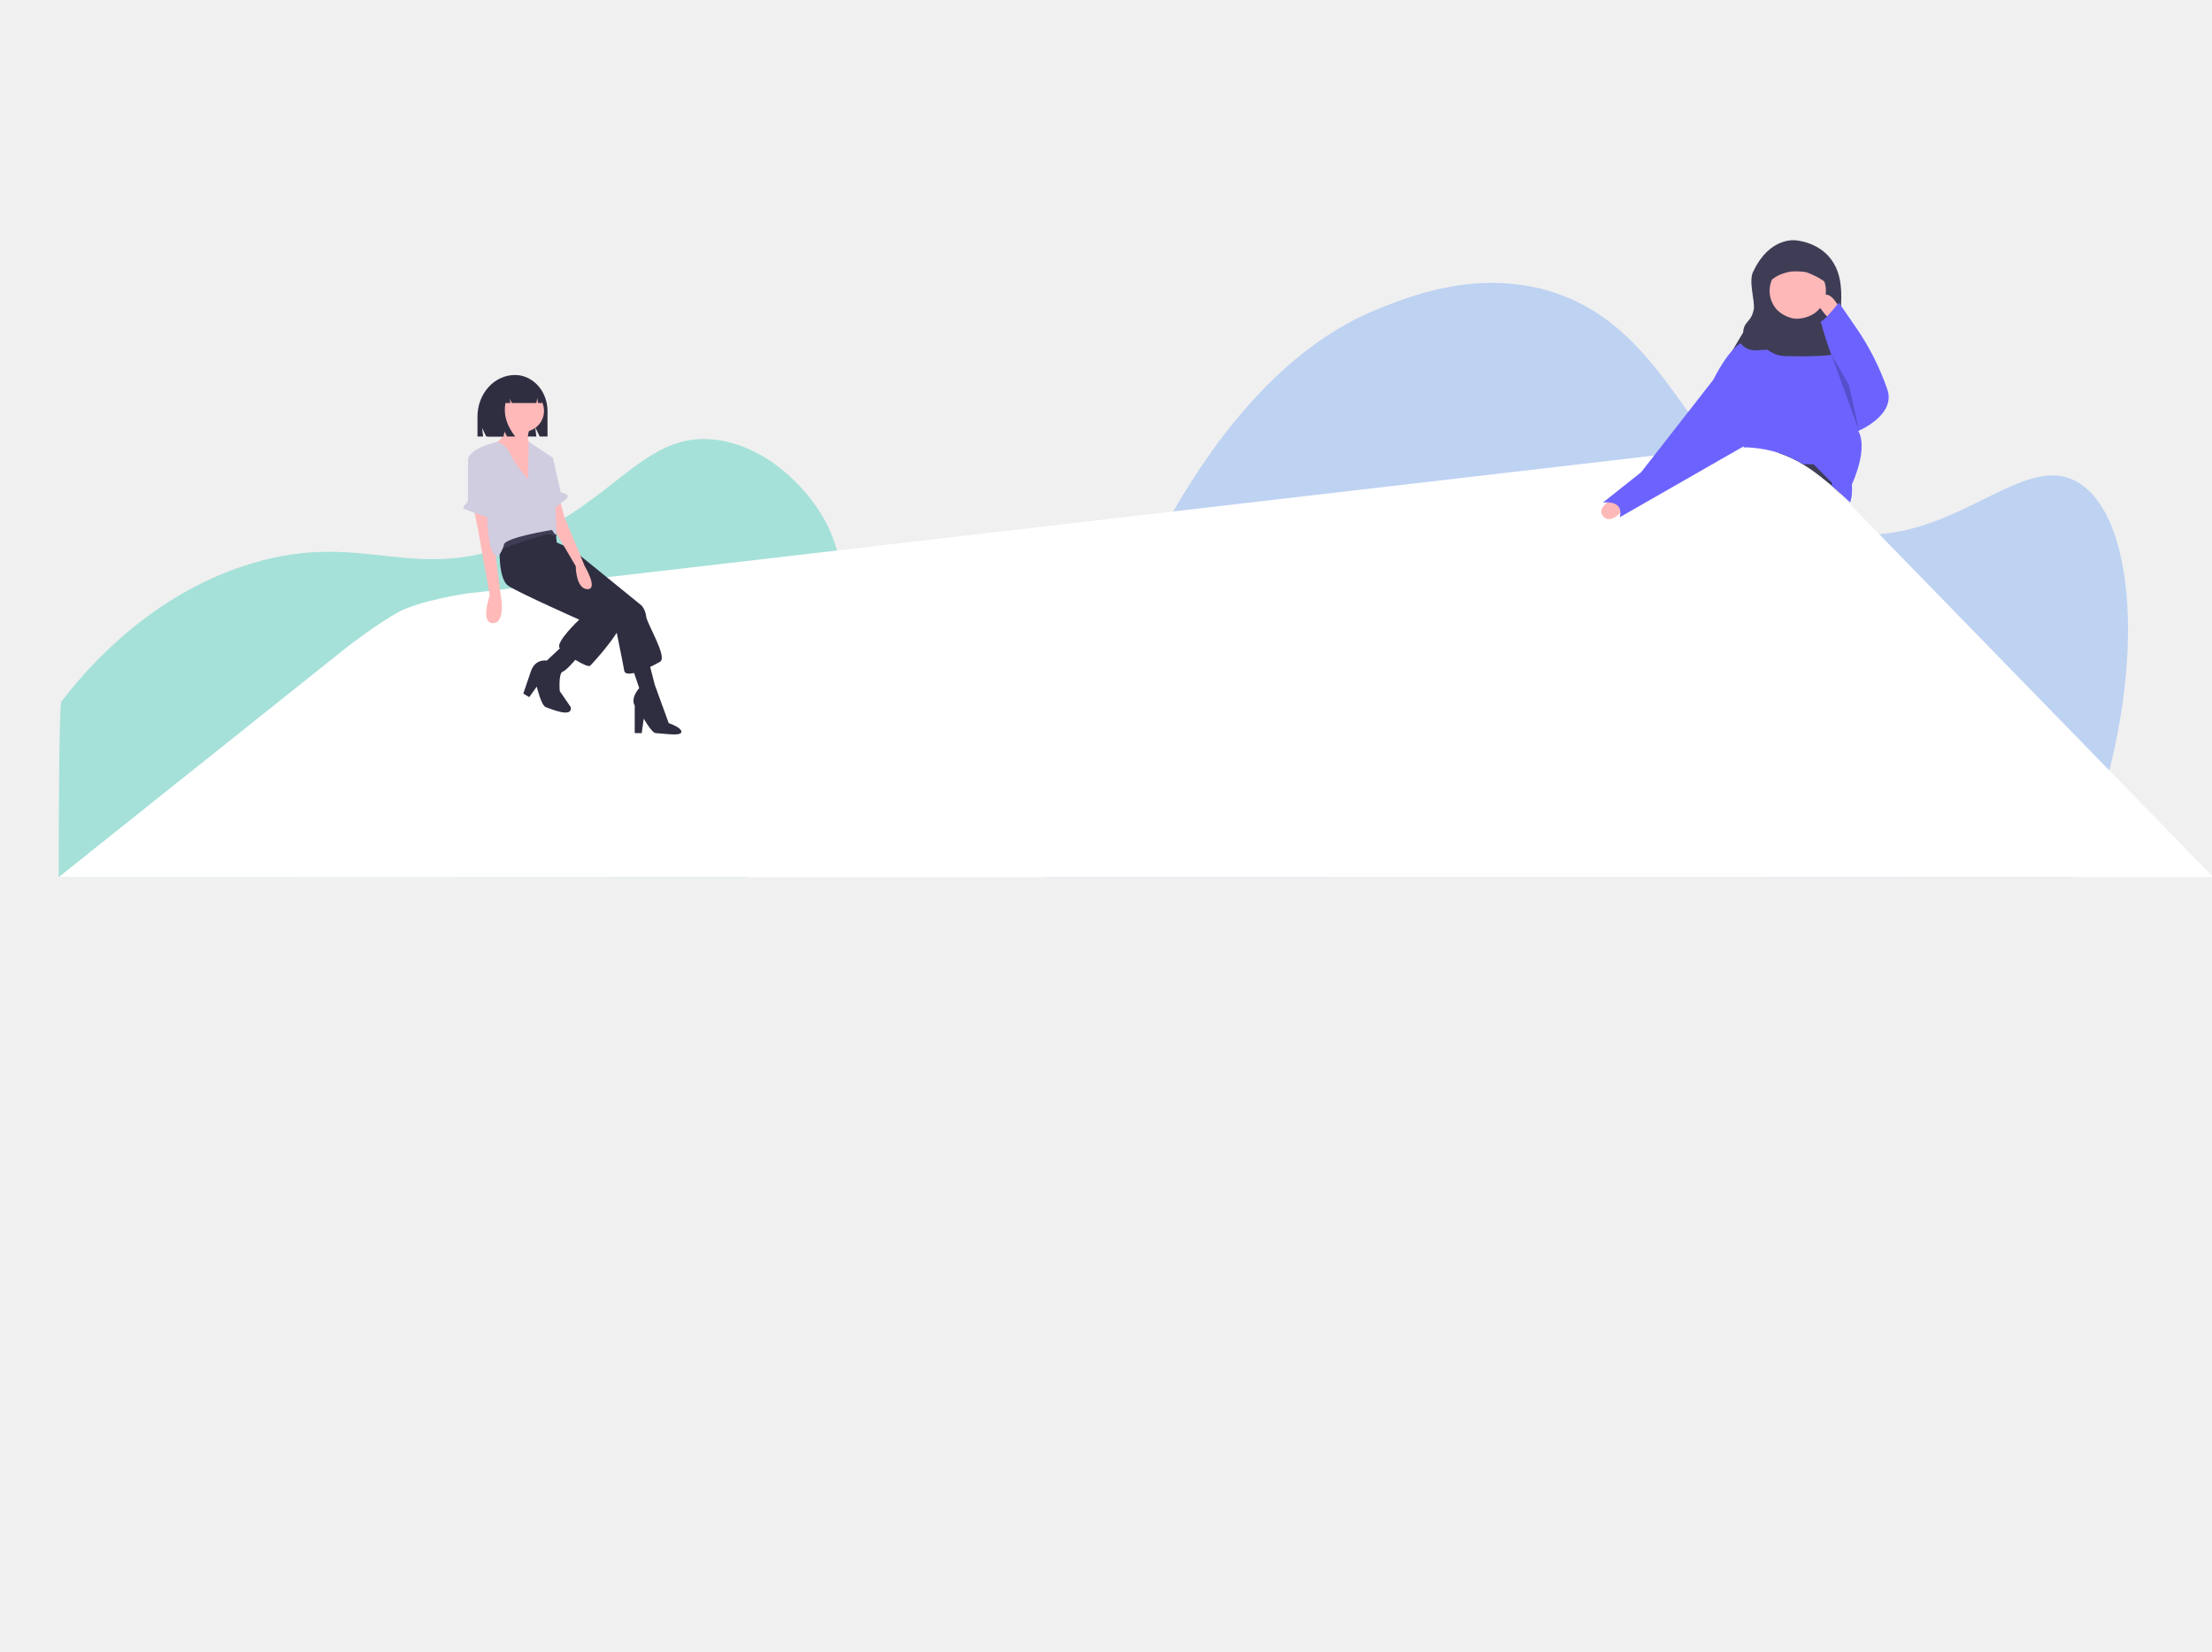
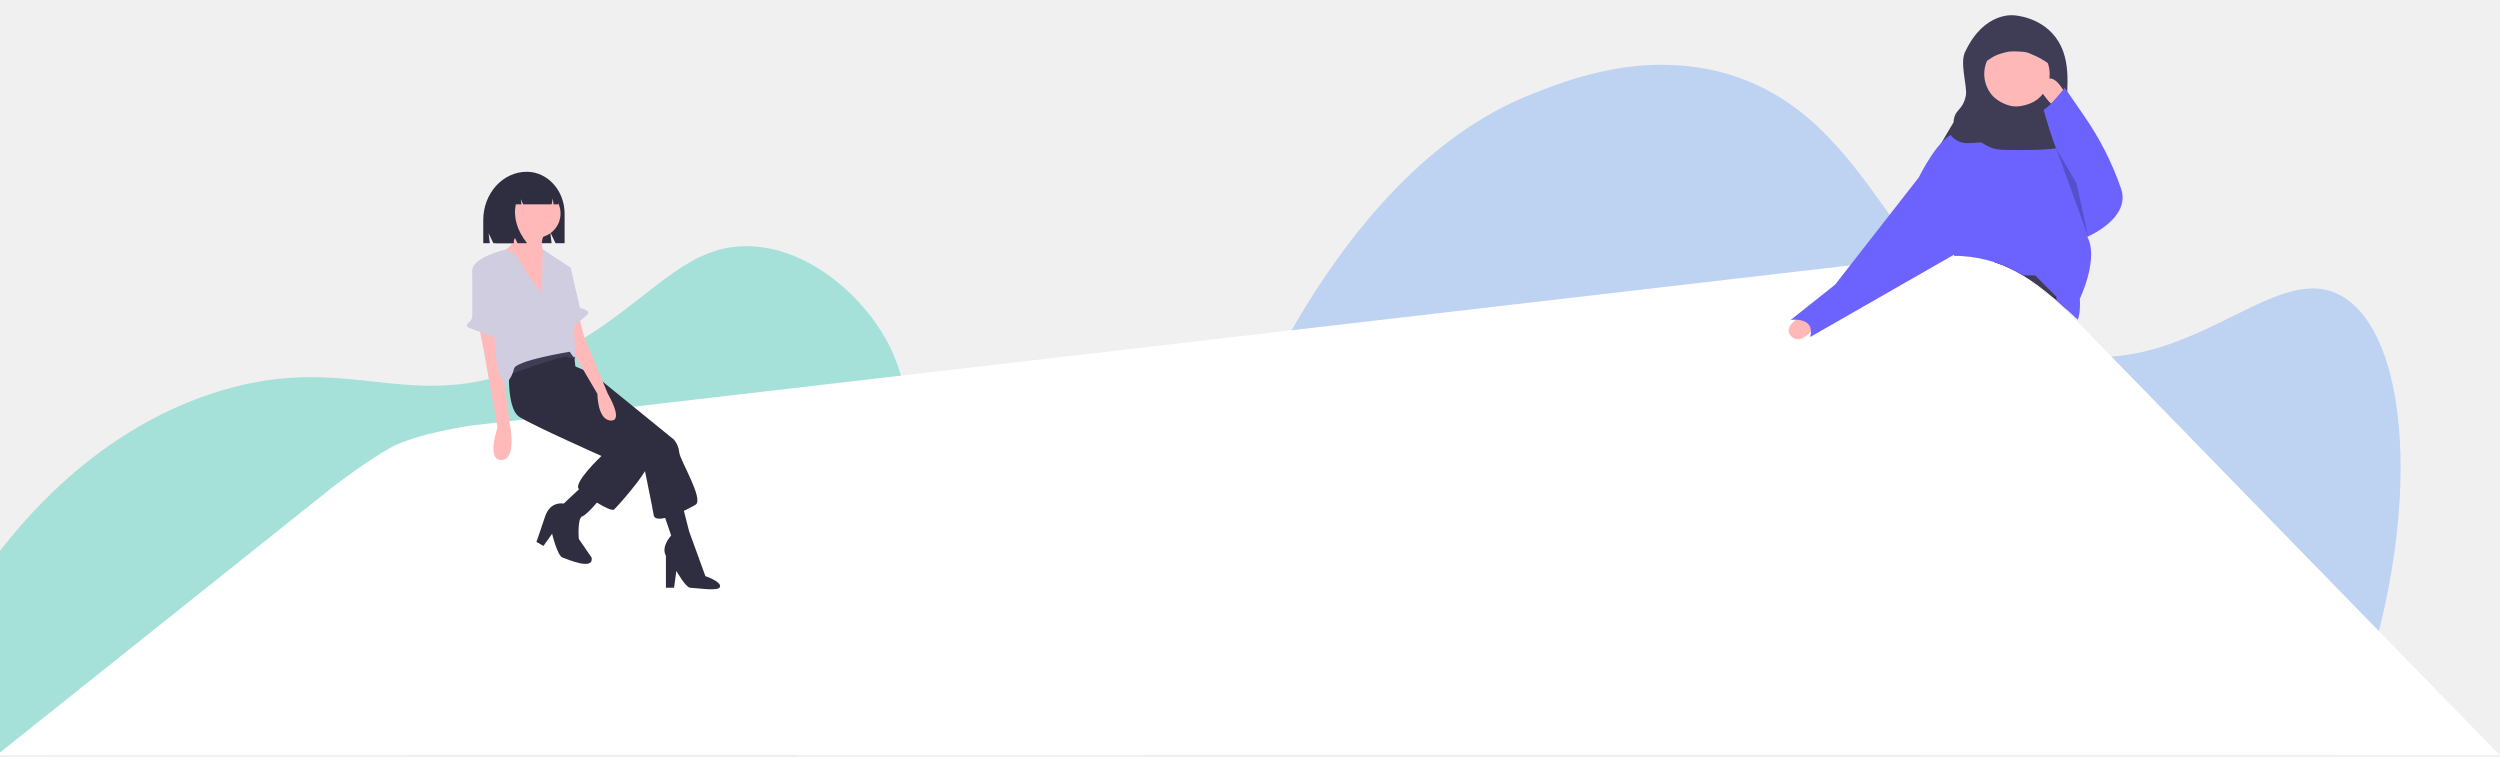
- <svg xmlns="http://www.w3.org/2000/svg" width="2483.069" height="1854.073" viewBox="0 0 2483.069 1854.073">
+ <svg xmlns="http://www.w3.org/2000/svg" id="master-artboard" viewBox="0 0 1400 423.467" version="1.1" x="0px" y="0px" style="enable-background:new 0 0 336 235.2;" width="1400px" height="423.467px">
  <defs>
    <clipPath id="clip-path">
      <path id="Subtraction_4" data-name="Subtraction 4" d="M230.354,491.217h0L0,451.839,72.848,284.487,265.794,46.258,427.152,0l112.31,101.386L655.625,302.207,559.151,414.432l-43.9,10.758-14.713-15.105c-37.89-35.693-66.243-59.324-113.244-62.47-1.644-.11-3.1-.166-4.327-.166a14.837,14.837,0,0,0-2.807.166l-27.291,19.064-48.918,75.3-9.455,6.842-22.945,13.839-41.193,28.556Z" transform="translate(0 0)" fill="red" />
    </clipPath>
+     <clipPath id="path-1">
+       <path id="path-2" data-name="Subtraction 4" d="M230.354,491.217h0L0,451.839,72.848,284.487,265.794,46.258,427.152,0l112.31,101.386L655.625,302.207,559.151,414.432l-43.9,10.758-14.713-15.105c-37.89-35.693-66.243-59.324-113.244-62.47-1.644-.11-3.1-.166-4.327-.166a14.837,14.837,0,0,0-2.807.166l-27.291,19.064-48.918,75.3-9.455,6.842-22.945,13.839-41.193,28.556Z" transform="translate(0 0)" fill="red" />
+     </clipPath>
  </defs>
-   <g id="Group_477" data-name="Group 477" transform="translate(85.904 -6570.878)">
-     <path id="XMLID_1_" d="M0,71.067S179.066-1.346,183.934.019c79.989,22.419,164.248,66.07,223.489,139.81C493.838,247.2,449.339,322.705,553.839,419.741c79.811,73.782,156.464,76.94,177.134,149.573,15.5,54.26-9.474,114.549-36.747,148.138-69.317,85.7-234.985,102-404.858,70.213h0L0,71.067Z" transform="translate(-85.905 7528.792) rotate(-68)" fill="#03bfa6" opacity="0.32" />
-     <path id="XMLID_1_2" data-name="XMLID_1_" d="M300.943,336.087C349.648,202.483,222.3,108.2,271.452,43.41,322.629-23.879,526.433-14.464,711.48,82.333h0L631.149,1232.751h0c-283.929-73.178-548.743-226.646-609.924-415.87C9.16,779.347-13.629,708.747,10.947,631.892,61.886,476.393,248.663,480.415,300.943,336.087Z" transform="translate(2273.435 6839.957) rotate(86)" fill="#5390f5" opacity="0.32" />
-     <path id="Path_1587" data-name="Path 1587" d="M0,125.124,398.362,14.05S439.175,3.151,466.757.379,545.42,10.956,545.42,10.956L1897.7,408.362c70.216,19.333,90.411,58.919,115.074,115.073l212.381,546.235Z" transform="matrix(0.921, -0.391, 0.391, 0.921, -69.051, 7440.313)" fill="#fff" />
-     <g id="undraw_feedback_h2ft" transform="translate(434.28 6991.811)">
-       <path id="Path_1694" data-name="Path 1694" d="M562.592,105.392h0c20.187,0,36.552,18.161,36.552,40.564V174.42h-8.755l-5.068-10.546,1.267,10.546H530.32l-4.608-9.587,1.152,9.587H520.53V152.071C520.53,126.291,539.361,105.392,562.592,105.392Z" transform="translate(-504.723 -105.392)" fill="#2f2e41" />
-       <path id="Path_1695" data-name="Path 1695" d="M619.5,326.777l22.443,9.538,77.987,63.4a22.955,22.955,0,0,1,5.05,12.343c.561,7.294,24.125,45.446,15.709,50.5s-38.713,20.2-40.4,10.1-10.661-53.3-10.661-53.3l-75.182-67.327Z" transform="translate(-519.75 -140.813)" fill="#2f2e41" />
-       <path id="Path_1696" data-name="Path 1696" d="M725.326,489.992l9.538,28.053s-10.1,10.66-5.049,19.637v30.859h7.855l2.244-16.271s8.947,16.065,13.466,16.271c9.473.431,28.231,3.8,28.793-1.249s-14.206-9.972-14.206-9.972l-15.71-43.2-6.732-26.37Z" transform="translate(-537.49 -166.568)" fill="#2f2e41" />
-       <path id="Path_1697" data-name="Path 1697" d="M550.836,312.964s-5.05,49.373,9.538,58.351,79.11,37.591,79.11,37.591-27.492,25.809-21.881,31.98,30.858,23,34.225,19.637,40.957-43.763,36.469-56.667-66.766-54.984-66.766-54.984l-7.294-26.37-2.244-21.32-23.565-15.149Z" transform="translate(-509.437 -134.294)" fill="#2f2e41" />
-       <circle id="Ellipse_534" data-name="Ellipse 534" cx="23.39" cy="23.39" r="23.39" transform="translate(43.714 16.938)" fill="#ffb9b9" />
-       <path id="Path_1698" data-name="Path 1698" d="M556.319,164.8s1.122,21.32-16.271,28.053,43.2,50.5,43.2,50.5V194.541s-7.855-8.416,0-21.32Z" transform="translate(-507.344 -114.898)" fill="#ffb9b9" />
-       <path id="Path_1699" data-name="Path 1699" d="M515.6,284.03l4.489,21.881,13.465,75.182s-11.221,31.98,3.928,31.419,7.855-34.786,7.855-34.786l-7.855-62.278V291.324Z" transform="translate(-503.934 -133.974)" fill="#ffb9b9" />
-       <path id="Path_1700" data-name="Path 1700" d="M628.878,271.339l5.05,19.637,23,55.545s15.71,26.37,2.805,25.809-12.9-25.809-12.9-25.809l-26.37-44.885V276.389Z" transform="translate(-520.713 -131.943)" fill="#ffb9b9" />
-       <path id="Path_1701" data-name="Path 1701" d="M626.607,466.374l-18.515,17.393s-12.9-2.805-17.954,12.343-8.416,24.687-8.416,24.687l6.733,3.927,8.416-11.782s5.05,21.321,10.1,23,30.3,12.9,28.053,0l-12.344-17.954s-1.683-20.2,3.367-21.882S644.561,477.6,644.561,477.6Z" transform="translate(-514.514 -163.148)" fill="#2f2e41" />
-       <path id="Path_1702" data-name="Path 1702" d="M549.618,333.742s52.74-19.076,56.106-17.393a25.3,25.3,0,0,0,7.9,2.051l-.048-7.661s-17.393-6.172-26.931-2.245-38.713,21.32-38.713,21.32Z" transform="translate(-509.108 -137.679)" fill="#3f3d56" />
-       <path id="Path_1703" data-name="Path 1703" d="M575.242,236.885s-15.149-17.393-19.638-28.053a27.541,27.541,0,0,0-14.561-14.319s-33.69,7.586-33.129,21.052,21.32,34.225,21.32,34.225-2.805,74.621,12.344,73.5a32.495,32.495,0,0,0,6.733-13.465c1.683-7.855,53.862-16.271,53.862-16.271s4.489,7.855,5.05,4.488-4.489-85.842-4.489-85.842l-26.755-17.685Z" transform="translate(-502.704 -119.651)" fill="#d0cde1" />
-       <path id="Path_1704" data-name="Path 1704" d="M511.245,212.934l-.376.211a7.741,7.741,0,0,0-3.952,6.752l.006,41.638a7.8,7.8,0,0,1-2.775,5.938c-2.161,1.838-4.165,4.487-.03,5.866,6.733,2.244,33.1,13.466,33.663,9.538s1.683-8.416,0-8.416c-1.318,0-9.169-40.233-15.478-57.435a7.742,7.742,0,0,0-11.059-4.092Z" transform="translate(-501.713 -122.44)" fill="#d0cde1" />
-       <path id="Path_1705" data-name="Path 1705" d="M611.779,213.23l7.855,2.244,8.977,38.713s10.66,2.245,7.294,6.172-17.393,14.027-17.393,14.027Z" transform="translate(-519.323 -122.646)" fill="#d0cde1" />
-       <path id="Path_1706" data-name="Path 1706" d="M553.846,117.225a19.171,19.171,0,0,1,15.126-7.719h.717c13.837,0,25.053,12.52,25.053,27.965h-4.637l-.749-5.7-1.1,5.7h-27.5l-2.3-4.821.576,4.821h-5.409q-3.786,18.8,10.881,37.608h-9.215l-4.608-9.643,1.152,9.643H534.27L530.815,152.9C530.814,136.29,540.465,122.2,553.846,117.225Z" transform="translate(-506.369 -106.05)" fill="#2f2e41" />
-     </g>
-     <g id="Mask_Group_4" data-name="Mask Group 4" transform="translate(1491.364 6725.601)" clip-path="url(#clip-path)">
-       <g id="undraw_fall_thyk_2_" data-name="undraw_fall_thyk (2)" transform="translate(220.138 114.891)">
-         <path id="Path_1710" data-name="Path 1710" d="M699.088,263.095c-14.627-24.715-43.565-25.866-43.565-25.866s-28.2-3.606-46.287,34.035c-6.762,10.614,1.825,34.7,0,43.639-3.139,15.367-10.944,12.259-11.886,25.751-27.3,46.437-8.988,12.27,7.531,16l21.65,1.255c5.181.373,7.674-4.825,12.865-5.02,38.964-1.258,68.374-2.3,67.18-16.278C704.988,318.022,713.162,286.875,699.088,263.095Z" transform="translate(-437.99 -237.135)" fill="#3f3d56" />
-         <path id="Path_1711" data-name="Path 1711" d="M679.4,368.154c5.04,11.149,8.218,24.438,10.116,39.2l40.464-2.529c-9.3-13.182-12.392-28.312-8.852-45.521Z" transform="translate(-478.34 -290.469)" fill="#ffb8b8" />
-         <path id="Path_1712" data-name="Path 1712" d="M679.4,368.154c5.04,11.149,8.218,24.438,10.116,39.2l40.464-2.529c-9.3-13.182-12.392-28.312-8.852-45.521Z" transform="translate(-478.34 -290.469)" opacity="0.2" />
-         <path id="Path_1713" data-name="Path 1713" d="M335.874,751.748s-20.942,11.218-10.315,20.8,24.665-12.677,24.665-12.677Z" transform="translate(-322.551 -461.797)" fill="#ffb8b8" />
-         <path id="Path_1714" data-name="Path 1714" d="M637.127,632.355,636.8,647.68l-.7,33.113-.586,28.093-42.4,16.739L501.39,693.651l6.035-33.508,4.874-27.056,2.175-12.114L624.484,605.8Z" transform="translate(-367.783 -375.113)" fill="#2f2e41" />
-         <path id="Path_1715" data-name="Path 1715" d="M703.869,673.119l-.328,15.325c-38.921-1-99.25-10.394-124.5-14.592l2.175-12.114,110.01-15.174Z" transform="translate(-434.525 -415.878)" fill="#3f3d56" />
-         <circle id="Ellipse_535" data-name="Ellipse 535" cx="31.612" cy="31.612" r="31.612" transform="translate(189.049 25.209)" fill="#ffb8b8" />
-         <path id="Path_1716" data-name="Path 1716" d="M701.4,580.237s3.794,34.141-18.967,31.612l-3.793-34.141-20.232-20.232-56.9-1.264-41.728,39.2s-1.265-40.463,3.793-44.257S580.01,538.51,580.01,538.51v-6.323l-34.14-69.546s20.231-41.728,36.67-42.992l21.5-1.265s7.587-3.793,7.587-5.058-1.265-11.38,5.058-8.852c0,0,.568-12.973,7.232-9.016,0,0,20.978,16.438,42.272.721,0,0,9.927-1.821,8.662,3.237s0,8.851,2.53,8.851,13.909,3.794,13.909,6.323c0,.544.822,5.779,2.111,13.656v.013c4.692,28.716,15.591,92.547,15.591,92.547S720.368,537.245,701.4,580.237Z" transform="translate(-420.044 -305.926)" fill="#6c63ff" />
-         <path id="Path_1717" data-name="Path 1717" d="M458.7,504.056l-8.851,6.323L368.926,614.066l-42.992,34.142s24.025-3.794,18.967,16.438l147.945-84.721Z" transform="translate(-324.028 -353.664)" fill="#6c63ff" />
-         <path id="Path_1718" data-name="Path 1718" d="M737.731,427.374v.013c-1.681,9.888-56.485,7.827-64.071,7.827s-13.909-1.264-21.5-6.322-3.793-11.38-3.793-11.38,6.459-4.92,6.459-6.185-1.264-11.38,5.058-8.852c0,0,.569-12.973,7.233-9.016,0,0,22.1,17.565,43.4,1.848,0,0,9.926-1.821,8.661,3.237s0,8.851,2.529,8.851,13.909,3.794,13.909,6.322C735.619,414.261,736.441,419.5,737.731,427.374Z" transform="translate(-464.378 -305.053)" fill="#3f3d56" />
-         <path id="Path_1719" data-name="Path 1719" d="M778.329,359.609s-10.116-21.5-20.232-11.38,11.381,25.29,11.381,25.29Z" transform="translate(-511.514 -284.453)" fill="#ffb8b8" />
-         <path id="Path_1720" data-name="Path 1720" d="M780.254,361.547s-15.62,19.741-20.456,21.25c0,0,14.133,55.883,31.836,71.057L801.749,505.7s42.993-17.7,32.877-46.786l-.3-.867a286.864,286.864,0,0,0-34.659-68.318Z" transform="translate(-513.437 -291.449)" fill="#6c63ff" />
-         <path id="Path_1721" data-name="Path 1721" d="M723,424.7,754.1,510.3l-11.38-51.844Z" transform="translate(-464.529 -296.05)" opacity="0.2" />
-         <path id="Path_1722" data-name="Path 1722" d="M657.117,226.612l-28.589-14.975-39.479,6.126L580.88,253.84l14.54-7.534a37.179,37.179,0,0,1,11.609-5.961c7.059-2.2,9.491-2.667,17.884-2.2s7.3.483,15.689,4.079,17.875,10.932,17.875,10.932Z" transform="translate(-402.485 -203.035)" fill="#3f3d56" />
-         <path id="Path_1783" data-name="Path 1783" d="M430.393,259.915s11.047,9.608,23.022,8.911a39.752,39.752,0,0,0,15.224-4.27,35.963,35.963,0,0,0,9.655-7.426l7.241,9.469-7.241,5.384,7.241,23.579s-7.8,7.8-20.052,3.713-18.383,4.562-26.735,3.9-20.4.557-32.862,1.114a20.525,20.525,0,0,1-18.195-9.469Z" transform="translate(-232.304 -180.639)" fill="#3f3d56" />
+   <rect id="ee-background" x="0" y="0" width="1400" height="423.467" style="fill: white; fill-opacity: 0; pointer-events: none;" />
+   <g transform="matrix(0.5795106, 0, 0, 0.5795106, -39.99199, -147.7364)">
+     <g id="Group_477" data-name="Group 477" transform="translate(85.904 -6570.878)">
+       <path id="XMLID_1_" d="M0,71.067S179.066-1.346,183.934.019c79.989,22.419,164.248,66.07,223.489,139.81C493.838,247.2,449.339,322.705,553.839,419.741c79.811,73.782,156.464,76.94,177.134,149.573,15.5,54.26-9.474,114.549-36.747,148.138-69.317,85.7-234.985,102-404.858,70.213h0L0,71.067Z" transform="translate(-85.905 7528.792) rotate(-68)" fill="#03bfa6" opacity="0.32" />
+       <path id="XMLID_1_2" data-name="XMLID_1_" d="M300.943,336.087C349.648,202.483,222.3,108.2,271.452,43.41,322.629-23.879,526.433-14.464,711.48,82.333h0L631.149,1232.751h0c-283.929-73.178-548.743-226.646-609.924-415.87C9.16,779.347-13.629,708.747,10.947,631.892,61.886,476.393,248.663,480.415,300.943,336.087Z" transform="translate(2273.435 6839.957) rotate(86)" fill="#5390f5" opacity="0.32" />
+       <path id="Path_1587" data-name="Path 1587" d="M0,125.124,398.362,14.05S439.175,3.151,466.757.379,545.42,10.956,545.42,10.956L1897.7,408.362c70.216,19.333,90.411,58.919,115.074,115.073l212.381,546.235Z" transform="matrix(0.921, -0.391, 0.391, 0.921, -69.051, 7440.313)" fill="#fff" />
+       <g id="undraw_feedback_h2ft" transform="translate(434.28 6991.811)">
+         <path id="Path_1694" data-name="Path 1694" d="M562.592,105.392h0c20.187,0,36.552,18.161,36.552,40.564V174.42h-8.755l-5.068-10.546,1.267,10.546H530.32l-4.608-9.587,1.152,9.587H520.53V152.071C520.53,126.291,539.361,105.392,562.592,105.392Z" transform="translate(-504.723 -105.392)" fill="#2f2e41" />
+         <path id="Path_1695" data-name="Path 1695" d="M619.5,326.777l22.443,9.538,77.987,63.4a22.955,22.955,0,0,1,5.05,12.343c.561,7.294,24.125,45.446,15.709,50.5s-38.713,20.2-40.4,10.1-10.661-53.3-10.661-53.3l-75.182-67.327Z" transform="translate(-519.75 -140.813)" fill="#2f2e41" />
+         <path id="Path_1696" data-name="Path 1696" d="M725.326,489.992l9.538,28.053s-10.1,10.66-5.049,19.637v30.859h7.855l2.244-16.271s8.947,16.065,13.466,16.271c9.473.431,28.231,3.8,28.793-1.249s-14.206-9.972-14.206-9.972l-15.71-43.2-6.732-26.37Z" transform="translate(-537.49 -166.568)" fill="#2f2e41" />
+         <path id="Path_1697" data-name="Path 1697" d="M550.836,312.964s-5.05,49.373,9.538,58.351,79.11,37.591,79.11,37.591-27.492,25.809-21.881,31.98,30.858,23,34.225,19.637,40.957-43.763,36.469-56.667-66.766-54.984-66.766-54.984l-7.294-26.37-2.244-21.32-23.565-15.149Z" transform="translate(-509.437 -134.294)" fill="#2f2e41" />
+         <path d="M 46.78 23.39 A 23.39 23.39 0 0 1 23.39 46.78 A 23.39 23.39 0 0 1 0 23.39 A 23.39 23.39 0 0 1 23.39 0 A 23.39 23.39 0 0 1 46.78 23.39 Z" id="Ellipse_534" data-name="Ellipse 534" transform="translate(43.714 16.938)" fill="#ffb9b9" />
+         <path id="Path_1698" data-name="Path 1698" d="M556.319,164.8s1.122,21.32-16.271,28.053,43.2,50.5,43.2,50.5V194.541s-7.855-8.416,0-21.32Z" transform="translate(-507.344 -114.898)" fill="#ffb9b9" />
+         <path id="Path_1699" data-name="Path 1699" d="M515.6,284.03l4.489,21.881,13.465,75.182s-11.221,31.98,3.928,31.419,7.855-34.786,7.855-34.786l-7.855-62.278V291.324Z" transform="translate(-503.934 -133.974)" fill="#ffb9b9" />
+         <path id="Path_1700" data-name="Path 1700" d="M628.878,271.339l5.05,19.637,23,55.545s15.71,26.37,2.805,25.809-12.9-25.809-12.9-25.809l-26.37-44.885V276.389Z" transform="translate(-520.713 -131.943)" fill="#ffb9b9" />
+         <path id="Path_1701" data-name="Path 1701" d="M626.607,466.374l-18.515,17.393s-12.9-2.805-17.954,12.343-8.416,24.687-8.416,24.687l6.733,3.927,8.416-11.782s5.05,21.321,10.1,23,30.3,12.9,28.053,0l-12.344-17.954s-1.683-20.2,3.367-21.882S644.561,477.6,644.561,477.6Z" transform="translate(-514.514 -163.148)" fill="#2f2e41" />
+         <path id="Path_1702" data-name="Path 1702" d="M549.618,333.742s52.74-19.076,56.106-17.393a25.3,25.3,0,0,0,7.9,2.051l-.048-7.661s-17.393-6.172-26.931-2.245-38.713,21.32-38.713,21.32Z" transform="translate(-509.108 -137.679)" fill="#3f3d56" />
+         <path id="Path_1703" data-name="Path 1703" d="M575.242,236.885s-15.149-17.393-19.638-28.053a27.541,27.541,0,0,0-14.561-14.319s-33.69,7.586-33.129,21.052,21.32,34.225,21.32,34.225-2.805,74.621,12.344,73.5a32.495,32.495,0,0,0,6.733-13.465c1.683-7.855,53.862-16.271,53.862-16.271s4.489,7.855,5.05,4.488-4.489-85.842-4.489-85.842l-26.755-17.685Z" transform="translate(-502.704 -119.651)" fill="#d0cde1" />
+         <path id="Path_1704" data-name="Path 1704" d="M511.245,212.934l-.376.211a7.741,7.741,0,0,0-3.952,6.752l.006,41.638a7.8,7.8,0,0,1-2.775,5.938c-2.161,1.838-4.165,4.487-.03,5.866,6.733,2.244,33.1,13.466,33.663,9.538s1.683-8.416,0-8.416c-1.318,0-9.169-40.233-15.478-57.435a7.742,7.742,0,0,0-11.059-4.092Z" transform="translate(-501.713 -122.44)" fill="#d0cde1" />
+         <path id="Path_1705" data-name="Path 1705" d="M611.779,213.23l7.855,2.244,8.977,38.713s10.66,2.245,7.294,6.172-17.393,14.027-17.393,14.027Z" transform="translate(-519.323 -122.646)" fill="#d0cde1" />
+         <path id="Path_1706" data-name="Path 1706" d="M553.846,117.225a19.171,19.171,0,0,1,15.126-7.719h.717c13.837,0,25.053,12.52,25.053,27.965h-4.637l-.749-5.7-1.1,5.7h-27.5l-2.3-4.821.576,4.821h-5.409q-3.786,18.8,10.881,37.608h-9.215l-4.608-9.643,1.152,9.643H534.27L530.815,152.9C530.814,136.29,540.465,122.2,553.846,117.225Z" transform="translate(-506.369 -106.05)" fill="#2f2e41" />
+       </g>
+       <g id="Mask_Group_4" data-name="Mask Group 4" transform="translate(1491.364 6725.601)" clip-path="url(#clip-path)">
+         <g id="undraw_fall_thyk_2_" data-name="undraw_fall_thyk (2)" transform="translate(220.138 114.891)">
+           <path id="Path_1710" data-name="Path 1710" d="M699.088,263.095c-14.627-24.715-43.565-25.866-43.565-25.866s-28.2-3.606-46.287,34.035c-6.762,10.614,1.825,34.7,0,43.639-3.139,15.367-10.944,12.259-11.886,25.751-27.3,46.437-8.988,12.27,7.531,16l21.65,1.255c5.181.373,7.674-4.825,12.865-5.02,38.964-1.258,68.374-2.3,67.18-16.278C704.988,318.022,713.162,286.875,699.088,263.095Z" transform="translate(-437.99 -237.135)" fill="#3f3d56" />
+           <path id="Path_1711" data-name="Path 1711" d="M679.4,368.154c5.04,11.149,8.218,24.438,10.116,39.2l40.464-2.529c-9.3-13.182-12.392-28.312-8.852-45.521Z" transform="translate(-478.34 -290.469)" fill="#ffb8b8" />
+           <path id="Path_1712" data-name="Path 1712" d="M679.4,368.154c5.04,11.149,8.218,24.438,10.116,39.2l40.464-2.529c-9.3-13.182-12.392-28.312-8.852-45.521Z" transform="translate(-478.34 -290.469)" opacity="0.2" />
+           <path id="Path_1713" data-name="Path 1713" d="M335.874,751.748s-20.942,11.218-10.315,20.8,24.665-12.677,24.665-12.677Z" transform="translate(-322.551 -461.797)" fill="#ffb8b8" />
+           <path id="Path_1714" data-name="Path 1714" d="M637.127,632.355,636.8,647.68l-.7,33.113-.586,28.093-42.4,16.739L501.39,693.651l6.035-33.508,4.874-27.056,2.175-12.114L624.484,605.8Z" transform="translate(-367.783 -375.113)" fill="#2f2e41" />
+           <path id="Path_1715" data-name="Path 1715" d="M703.869,673.119l-.328,15.325c-38.921-1-99.25-10.394-124.5-14.592l2.175-12.114,110.01-15.174Z" transform="translate(-434.525 -415.878)" fill="#3f3d56" />
+           <path d="M 63.224 31.612 A 31.612 31.612 0 0 1 31.612 63.224 A 31.612 31.612 0 0 1 0 31.612 A 31.612 31.612 0 0 1 31.612 0 A 31.612 31.612 0 0 1 63.224 31.612 Z" id="Ellipse_535" data-name="Ellipse 535" transform="translate(189.049 25.209)" fill="#ffb8b8" />
+           <path id="Path_1716" data-name="Path 1716" d="M701.4,580.237s3.794,34.141-18.967,31.612l-3.793-34.141-20.232-20.232-56.9-1.264-41.728,39.2s-1.265-40.463,3.793-44.257S580.01,538.51,580.01,538.51v-6.323l-34.14-69.546s20.231-41.728,36.67-42.992l21.5-1.265s7.587-3.793,7.587-5.058-1.265-11.38,5.058-8.852c0,0,.568-12.973,7.232-9.016,0,0,20.978,16.438,42.272.721,0,0,9.927-1.821,8.662,3.237s0,8.851,2.53,8.851,13.909,3.794,13.909,6.323c0,.544.822,5.779,2.111,13.656v.013c4.692,28.716,15.591,92.547,15.591,92.547S720.368,537.245,701.4,580.237Z" transform="translate(-420.044 -305.926)" fill="#6c63ff" />
+           <path id="Path_1717" data-name="Path 1717" d="M458.7,504.056l-8.851,6.323L368.926,614.066l-42.992,34.142s24.025-3.794,18.967,16.438l147.945-84.721Z" transform="translate(-324.028 -353.664)" fill="#6c63ff" />
+           <path id="Path_1718" data-name="Path 1718" d="M737.731,427.374v.013c-1.681,9.888-56.485,7.827-64.071,7.827s-13.909-1.264-21.5-6.322-3.793-11.38-3.793-11.38,6.459-4.92,6.459-6.185-1.264-11.38,5.058-8.852c0,0,.569-12.973,7.233-9.016,0,0,22.1,17.565,43.4,1.848,0,0,9.926-1.821,8.661,3.237s0,8.851,2.529,8.851,13.909,3.794,13.909,6.322C735.619,414.261,736.441,419.5,737.731,427.374Z" transform="translate(-464.378 -305.053)" fill="#3f3d56" />
+           <path id="Path_1719" data-name="Path 1719" d="M778.329,359.609s-10.116-21.5-20.232-11.38,11.381,25.29,11.381,25.29Z" transform="translate(-511.514 -284.453)" fill="#ffb8b8" />
+           <path id="Path_1720" data-name="Path 1720" d="M780.254,361.547s-15.62,19.741-20.456,21.25c0,0,14.133,55.883,31.836,71.057L801.749,505.7s42.993-17.7,32.877-46.786l-.3-.867a286.864,286.864,0,0,0-34.659-68.318Z" transform="translate(-513.437 -291.449)" fill="#6c63ff" />
+           <path id="Path_1721" data-name="Path 1721" d="M723,424.7,754.1,510.3l-11.38-51.844Z" transform="translate(-464.529 -296.05)" opacity="0.2" />
+           <path id="Path_1722" data-name="Path 1722" d="M657.117,226.612l-28.589-14.975-39.479,6.126L580.88,253.84l14.54-7.534a37.179,37.179,0,0,1,11.609-5.961c7.059-2.2,9.491-2.667,17.884-2.2s7.3.483,15.689,4.079,17.875,10.932,17.875,10.932Z" transform="translate(-402.485 -203.035)" fill="#3f3d56" />
+           <path id="Path_1783" data-name="Path 1783" d="M430.393,259.915s11.047,9.608,23.022,8.911a39.752,39.752,0,0,0,15.224-4.27,35.963,35.963,0,0,0,9.655-7.426l7.241,9.469-7.241,5.384,7.241,23.579s-7.8,7.8-20.052,3.713-18.383,4.562-26.735,3.9-20.4.557-32.862,1.114a20.525,20.525,0,0,1-18.195-9.469Z" transform="translate(-232.304 -180.639)" fill="#3f3d56" />
+         </g>
      </g>
    </g>
  </g>
</svg>
